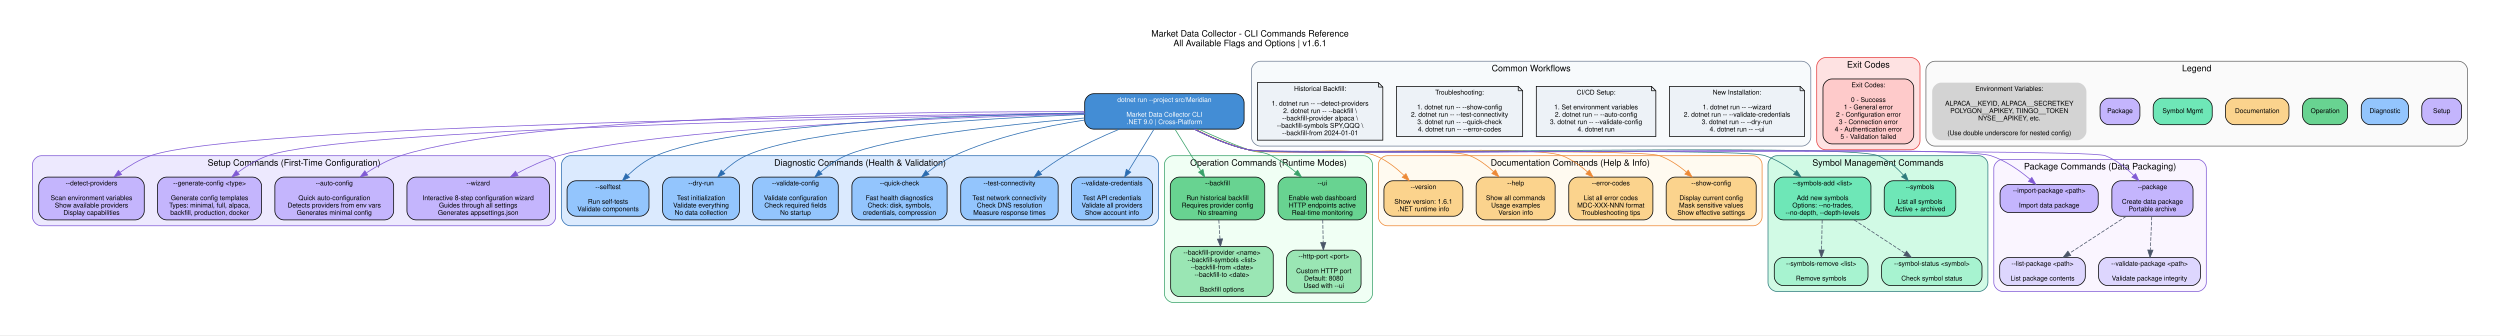
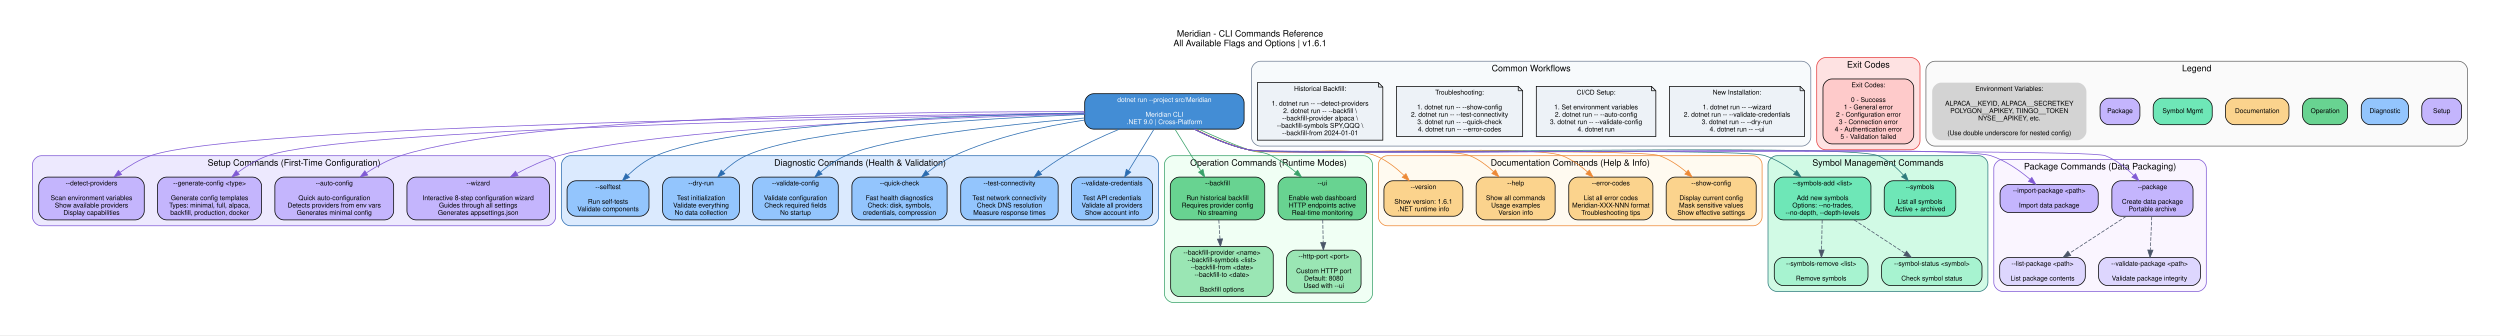
<svg xmlns="http://www.w3.org/2000/svg" width="3388pt" height="454pt" viewBox="0.00 0.00 3388.00 454.00">
  <g id="graph0" class="graph" transform="scale(1 1) rotate(0) translate(36 418)">
    <polygon fill="white" stroke="transparent" points="-36,36 -36,-418 3352,-418 3352,36 -36,36" />
-     <text text-anchor="middle" x="1658" y="-368.4" font-family="Helvetica,sans-Serif" font-size="12.00">Market Data Collector - CLI Commands Reference</text>
+     <text text-anchor="middle" x="1658" y="-368.4" font-family="Helvetica,sans-Serif" font-size="12.00">Meridian - CLI Commands Reference</text>
    <text text-anchor="middle" x="1658" y="-355.4" font-family="Helvetica,sans-Serif" font-size="12.00">All Available Flags and Options | v1.6.1</text>
    <g id="clust1" class="cluster">
      <path fill="#ede9fe" stroke="#805ad5" d="M20,-112C20,-112 705,-112 705,-112 711,-112 717,-118 717,-124 717,-124 717,-195 717,-195 717,-201 711,-207 705,-207 705,-207 20,-207 20,-207 14,-207 8,-201 8,-195 8,-195 8,-124 8,-124 8,-118 14,-112 20,-112" />
      <text text-anchor="middle" x="362.5" y="-193.4" font-family="Helvetica,sans-Serif" font-size="12.00">Setup Commands (First-Time Configuration)</text>
    </g>
    <g id="clust2" class="cluster">
      <path fill="#dbeafe" stroke="#2b6cb0" d="M737,-112C737,-112 1522,-112 1522,-112 1528,-112 1534,-118 1534,-124 1534,-124 1534,-195 1534,-195 1534,-201 1528,-207 1522,-207 1522,-207 737,-207 737,-207 731,-207 725,-201 725,-195 725,-195 725,-124 725,-124 725,-118 731,-112 737,-112" />
      <text text-anchor="middle" x="1129.5" y="-193.4" font-family="Helvetica,sans-Serif" font-size="12.00">Diagnostic Commands (Health &amp; Validation)</text>
    </g>
    <g id="clust3" class="cluster">
      <path fill="#f0fff4" stroke="#38a169" d="M1554,-8C1554,-8 1812,-8 1812,-8 1818,-8 1824,-14 1824,-20 1824,-20 1824,-195 1824,-195 1824,-201 1818,-207 1812,-207 1812,-207 1554,-207 1554,-207 1548,-207 1542,-201 1542,-195 1542,-195 1542,-20 1542,-20 1542,-14 1548,-8 1554,-8" />
      <text text-anchor="middle" x="1683" y="-193.4" font-family="Helvetica,sans-Serif" font-size="12.00">Operation Commands (Runtime Modes)</text>
    </g>
    <g id="clust4" class="cluster">
      <path fill="#fffaf0" stroke="#ed8936" d="M1844,-112C1844,-112 2340,-112 2340,-112 2346,-112 2352,-118 2352,-124 2352,-124 2352,-195 2352,-195 2352,-201 2346,-207 2340,-207 2340,-207 1844,-207 1844,-207 1838,-207 1832,-201 1832,-195 1832,-195 1832,-124 1832,-124 1832,-118 1838,-112 1844,-112" />
      <text text-anchor="middle" x="2092" y="-193.4" font-family="Helvetica,sans-Serif" font-size="12.00">Documentation Commands (Help &amp; Info)</text>
    </g>
    <g id="clust5" class="cluster">
      <path fill="#d1fae5" stroke="#2c7a7b" d="M2372,-23C2372,-23 2646,-23 2646,-23 2652,-23 2658,-29 2658,-35 2658,-35 2658,-195 2658,-195 2658,-201 2652,-207 2646,-207 2646,-207 2372,-207 2372,-207 2366,-207 2360,-201 2360,-195 2360,-195 2360,-35 2360,-35 2360,-29 2366,-23 2372,-23" />
      <text text-anchor="middle" x="2509" y="-193.4" font-family="Helvetica,sans-Serif" font-size="12.00">Symbol Management Commands</text>
    </g>
    <g id="clust6" class="cluster">
      <path fill="#faf5ff" stroke="#805ad5" d="M2678,-23C2678,-23 2942,-23 2942,-23 2948,-23 2954,-29 2954,-35 2954,-35 2954,-190 2954,-190 2954,-196 2948,-202 2942,-202 2942,-202 2678,-202 2678,-202 2672,-202 2666,-196 2666,-190 2666,-190 2666,-35 2666,-35 2666,-29 2672,-23 2678,-23" />
      <text text-anchor="middle" x="2810" y="-188.4" font-family="Helvetica,sans-Serif" font-size="12.00">Package Commands (Data Packaging)</text>
    </g>
    <g id="clust7" class="cluster">
      <path fill="#f7fafc" stroke="#718096" d="M1672,-220C1672,-220 2406,-220 2406,-220 2412,-220 2418,-226 2418,-232 2418,-232 2418,-323 2418,-323 2418,-329 2412,-335 2406,-335 2406,-335 1672,-335 1672,-335 1666,-335 1660,-329 1660,-323 1660,-323 1660,-232 1660,-232 1660,-226 1666,-220 1672,-220" />
      <text text-anchor="middle" x="2039" y="-321.4" font-family="Helvetica,sans-Serif" font-size="12.00">Common Workflows</text>
    </g>
    <g id="clust8" class="cluster">
      <path fill="#fee2e2" stroke="#e53e3e" d="M2438,-215C2438,-215 2554,-215 2554,-215 2560,-215 2566,-221 2566,-227 2566,-227 2566,-328 2566,-328 2566,-334 2560,-340 2554,-340 2554,-340 2438,-340 2438,-340 2432,-340 2426,-334 2426,-328 2426,-328 2426,-227 2426,-227 2426,-221 2432,-215 2438,-215" />
      <text text-anchor="middle" x="2496" y="-326.4" font-family="Helvetica,sans-Serif" font-size="12.00">Exit Codes</text>
    </g>
    <g id="clust9" class="cluster">
      <path fill="#fafafa" stroke="#666666" d="M2586,-220C2586,-220 3296,-220 3296,-220 3302,-220 3308,-226 3308,-232 3308,-232 3308,-323 3308,-323 3308,-329 3302,-335 3296,-335 3296,-335 2586,-335 2586,-335 2580,-335 2574,-329 2574,-323 2574,-323 2574,-232 2574,-232 2574,-226 2580,-220 2586,-220" />
      <text text-anchor="middle" x="2941" y="-321.4" font-family="Helvetica,sans-Serif" font-size="12.00">Legend</text>
    </g>
    <g id="node1" class="node">
      <path fill="#438dd5" stroke="black" d="M1638,-291C1638,-291 1446,-291 1446,-291 1440,-291 1434,-285 1434,-279 1434,-279 1434,-255 1434,-255 1434,-249 1440,-243 1446,-243 1446,-243 1638,-243 1638,-243 1644,-243 1650,-249 1650,-255 1650,-255 1650,-279 1650,-279 1650,-285 1644,-291 1638,-291" />
      <text text-anchor="middle" x="1542" y="-279.8" font-family="Helvetica,sans-Serif" font-size="9.00" fill="white">dotnet run --project src/Meridian</text>
-       <text text-anchor="middle" x="1542" y="-259.8" font-family="Helvetica,sans-Serif" font-size="9.00" fill="white">Market Data Collector CLI</text>
+       <text text-anchor="middle" x="1542" y="-259.8" font-family="Helvetica,sans-Serif" font-size="9.00" fill="white">Meridian CLI</text>
      <text text-anchor="middle" x="1542" y="-249.8" font-family="Helvetica,sans-Serif" font-size="9.00" fill="white">.NET 9.0 | Cross-Platform</text>
    </g>
    <g id="node2" class="node">
      <path fill="#c4b5fd" stroke="black" d="M696.5,-178C696.5,-178 527.5,-178 527.5,-178 521.5,-178 515.5,-172 515.5,-166 515.5,-166 515.5,-132 515.5,-132 515.5,-126 521.5,-120 527.5,-120 527.5,-120 696.5,-120 696.5,-120 702.5,-120 708.5,-126 708.5,-132 708.5,-132 708.5,-166 708.5,-166 708.5,-172 702.5,-178 696.5,-178" />
      <text text-anchor="middle" x="612" y="-166.8" font-family="Helvetica,sans-Serif" font-size="9.00">--wizard</text>
      <text text-anchor="middle" x="612" y="-146.8" font-family="Helvetica,sans-Serif" font-size="9.00">Interactive 8-step configuration wizard</text>
      <text text-anchor="middle" x="612" y="-136.8" font-family="Helvetica,sans-Serif" font-size="9.00">Guides through all settings</text>
      <text text-anchor="middle" x="612" y="-126.8" font-family="Helvetica,sans-Serif" font-size="9.00">Generates appsettings.json</text>
    </g>
    <g id="edge1" class="edge">
      <path fill="none" stroke="#805ad5" d="M1433.98,-263.69C1242.63,-258.7 851.93,-244.2 721,-207 701.67,-201.51 681.82,-192.35 664.45,-182.97" />
      <polygon fill="#805ad5" stroke="#805ad5" points="666.05,-179.85 655.61,-178.06 662.65,-185.97 666.05,-179.85" />
    </g>
    <g id="node3" class="node">
      <path fill="#c4b5fd" stroke="black" d="M485.5,-178C485.5,-178 348.5,-178 348.5,-178 342.5,-178 336.5,-172 336.5,-166 336.5,-166 336.5,-132 336.5,-132 336.5,-126 342.5,-120 348.5,-120 348.5,-120 485.5,-120 485.5,-120 491.5,-120 497.5,-126 497.5,-132 497.5,-132 497.5,-166 497.5,-166 497.5,-172 491.5,-178 485.5,-178" />
      <text text-anchor="middle" x="417" y="-166.8" font-family="Helvetica,sans-Serif" font-size="9.00">--auto-config</text>
      <text text-anchor="middle" x="417" y="-146.8" font-family="Helvetica,sans-Serif" font-size="9.00">Quick auto-configuration</text>
      <text text-anchor="middle" x="417" y="-136.8" font-family="Helvetica,sans-Serif" font-size="9.00">Detects providers from env vars</text>
      <text text-anchor="middle" x="417" y="-126.8" font-family="Helvetica,sans-Serif" font-size="9.00">Generates minimal config</text>
    </g>
    <g id="edge2" class="edge">
      <path fill="none" stroke="#805ad5" d="M1433.68,-266.68C1204.34,-267 676.86,-261.55 507,-207 490.81,-201.8 474.65,-192.99 460.57,-183.82" />
      <polygon fill="#805ad5" stroke="#805ad5" points="462.35,-180.8 452.1,-178.1 458.43,-186.6 462.35,-180.8" />
    </g>
    <g id="node4" class="node">
      <path fill="#c4b5fd" stroke="black" d="M306.5,-178C306.5,-178 189.5,-178 189.5,-178 183.5,-178 177.5,-172 177.5,-166 177.5,-166 177.5,-132 177.5,-132 177.5,-126 183.5,-120 189.5,-120 189.5,-120 306.5,-120 306.5,-120 312.5,-120 318.5,-126 318.5,-132 318.5,-132 318.5,-166 318.5,-166 318.5,-172 312.5,-178 306.5,-178" />
      <text text-anchor="middle" x="248" y="-166.8" font-family="Helvetica,sans-Serif" font-size="9.00">--generate-config &lt;type&gt;</text>
      <text text-anchor="middle" x="248" y="-146.8" font-family="Helvetica,sans-Serif" font-size="9.00">Generate config templates</text>
      <text text-anchor="middle" x="248" y="-136.8" font-family="Helvetica,sans-Serif" font-size="9.00">Types: minimal, full, alpaca,</text>
      <text text-anchor="middle" x="248" y="-126.8" font-family="Helvetica,sans-Serif" font-size="9.00">backfill, production, docker</text>
    </g>
    <g id="edge3" class="edge">
      <path fill="none" stroke="#805ad5" d="M1433.82,-264.26C1155.6,-259.28 429.78,-242.98 327,-207 312.6,-201.96 298.55,-193.4 286.38,-184.42" />
      <polygon fill="#805ad5" stroke="#805ad5" points="288.33,-181.5 278.27,-178.17 284.06,-187.05 288.33,-181.5" />
    </g>
    <g id="node5" class="node">
      <path fill="#c4b5fd" stroke="black" d="M147.5,-178C147.5,-178 28.5,-178 28.5,-178 22.5,-178 16.5,-172 16.5,-166 16.5,-166 16.5,-132 16.5,-132 16.5,-126 22.5,-120 28.5,-120 28.5,-120 147.5,-120 147.5,-120 153.5,-120 159.5,-126 159.5,-132 159.5,-132 159.5,-166 159.5,-166 159.5,-172 153.5,-178 147.5,-178" />
      <text text-anchor="middle" x="88" y="-166.8" font-family="Helvetica,sans-Serif" font-size="9.00">--detect-providers</text>
      <text text-anchor="middle" x="88" y="-146.8" font-family="Helvetica,sans-Serif" font-size="9.00">Scan environment variables</text>
      <text text-anchor="middle" x="88" y="-136.8" font-family="Helvetica,sans-Serif" font-size="9.00">Show available providers</text>
      <text text-anchor="middle" x="88" y="-126.8" font-family="Helvetica,sans-Serif" font-size="9.00">Display capabilities</text>
    </g>
    <g id="edge4" class="edge">
      <path fill="none" stroke="#805ad5" d="M1433.9,-264.89C1130.64,-261.27 286.23,-247.63 168,-207 153.45,-202 139.23,-193.45 126.9,-184.47" />
      <polygon fill="#805ad5" stroke="#805ad5" points="128.77,-181.49 118.69,-178.22 124.53,-187.06 128.77,-181.49" />
    </g>
    <g id="node6" class="node">
      <path fill="#93c5fd" stroke="black" d="M1514,-178C1514,-178 1428,-178 1428,-178 1422,-178 1416,-172 1416,-166 1416,-166 1416,-132 1416,-132 1416,-126 1422,-120 1428,-120 1428,-120 1514,-120 1514,-120 1520,-120 1526,-126 1526,-132 1526,-132 1526,-166 1526,-166 1526,-172 1520,-178 1514,-178" />
      <text text-anchor="middle" x="1471" y="-166.8" font-family="Helvetica,sans-Serif" font-size="9.00">--validate-credentials</text>
      <text text-anchor="middle" x="1471" y="-146.8" font-family="Helvetica,sans-Serif" font-size="9.00">Test API credentials</text>
      <text text-anchor="middle" x="1471" y="-136.8" font-family="Helvetica,sans-Serif" font-size="9.00">Validate all providers</text>
      <text text-anchor="middle" x="1471" y="-126.8" font-family="Helvetica,sans-Serif" font-size="9.00">Show account info</text>
    </g>
    <g id="edge5" class="edge">
      <path fill="none" stroke="#2b6cb0" d="M1527.8,-242.8C1518,-226.78 1504.75,-205.13 1493.51,-186.78" />
      <polygon fill="#2b6cb0" stroke="#2b6cb0" points="1496.39,-184.77 1488.18,-178.07 1490.42,-188.43 1496.39,-184.77" />
    </g>
    <g id="node7" class="node">
      <path fill="#93c5fd" stroke="black" d="M1386,-178C1386,-178 1278,-178 1278,-178 1272,-178 1266,-172 1266,-166 1266,-166 1266,-132 1266,-132 1266,-126 1272,-120 1278,-120 1278,-120 1386,-120 1386,-120 1392,-120 1398,-126 1398,-132 1398,-132 1398,-166 1398,-166 1398,-172 1392,-178 1386,-178" />
      <text text-anchor="middle" x="1332" y="-166.8" font-family="Helvetica,sans-Serif" font-size="9.00">--test-connectivity</text>
      <text text-anchor="middle" x="1332" y="-146.8" font-family="Helvetica,sans-Serif" font-size="9.00">Test network connectivity</text>
      <text text-anchor="middle" x="1332" y="-136.8" font-family="Helvetica,sans-Serif" font-size="9.00">Check DNS resolution</text>
      <text text-anchor="middle" x="1332" y="-126.8" font-family="Helvetica,sans-Serif" font-size="9.00">Measure response times</text>
    </g>
    <g id="edge6" class="edge">
      <path fill="none" stroke="#2b6cb0" d="M1481.01,-242.97C1457.29,-233.09 1430.27,-220.66 1407,-207 1395.76,-200.4 1384.25,-192.39 1373.73,-184.48" />
      <polygon fill="#2b6cb0" stroke="#2b6cb0" points="1375.59,-181.49 1365.52,-178.19 1371.33,-187.05 1375.59,-181.49" />
    </g>
    <g id="node8" class="node">
      <path fill="#93c5fd" stroke="black" d="M1235.5,-178C1235.5,-178 1130.5,-178 1130.5,-178 1124.5,-178 1118.5,-172 1118.5,-166 1118.5,-166 1118.5,-132 1118.5,-132 1118.5,-126 1124.5,-120 1130.5,-120 1130.5,-120 1235.5,-120 1235.5,-120 1241.5,-120 1247.5,-126 1247.5,-132 1247.5,-132 1247.5,-166 1247.5,-166 1247.5,-172 1241.5,-178 1235.5,-178" />
      <text text-anchor="middle" x="1183" y="-166.8" font-family="Helvetica,sans-Serif" font-size="9.00">--quick-check</text>
      <text text-anchor="middle" x="1183" y="-146.8" font-family="Helvetica,sans-Serif" font-size="9.00">Fast health diagnostics</text>
      <text text-anchor="middle" x="1183" y="-136.8" font-family="Helvetica,sans-Serif" font-size="9.00">Check: disk, symbols,</text>
      <text text-anchor="middle" x="1183" y="-126.8" font-family="Helvetica,sans-Serif" font-size="9.00">credentials, compression</text>
    </g>
    <g id="edge7" class="edge">
      <path fill="none" stroke="#2b6cb0" d="M1433.84,-255.31C1379,-247.02 1312.45,-232.45 1257,-207 1244.43,-201.23 1232.03,-192.98 1221.07,-184.55" />
      <polygon fill="#2b6cb0" stroke="#2b6cb0" points="1222.99,-181.6 1213,-178.1 1218.62,-187.07 1222.99,-181.6" />
    </g>
    <g id="node9" class="node">
      <path fill="#93c5fd" stroke="black" d="M1088,-178C1088,-178 996,-178 996,-178 990,-178 984,-172 984,-166 984,-166 984,-132 984,-132 984,-126 990,-120 996,-120 996,-120 1088,-120 1088,-120 1094,-120 1100,-126 1100,-132 1100,-132 1100,-166 1100,-166 1100,-172 1094,-178 1088,-178" />
      <text text-anchor="middle" x="1042" y="-166.8" font-family="Helvetica,sans-Serif" font-size="9.00">--validate-config</text>
      <text text-anchor="middle" x="1042" y="-146.8" font-family="Helvetica,sans-Serif" font-size="9.00">Validate configuration</text>
      <text text-anchor="middle" x="1042" y="-136.8" font-family="Helvetica,sans-Serif" font-size="9.00">Check required fields</text>
      <text text-anchor="middle" x="1042" y="-126.8" font-family="Helvetica,sans-Serif" font-size="9.00">No startup</text>
    </g>
    <g id="edge8" class="edge">
      <path fill="none" stroke="#2b6cb0" d="M1433.97,-258.12C1325.39,-248.98 1166.28,-231.91 1110,-207 1097.88,-201.64 1086.23,-193.44 1076.1,-184.93" />
      <polygon fill="#2b6cb0" stroke="#2b6cb0" points="1078.14,-182.06 1068.33,-178.08 1073.52,-187.31 1078.14,-182.06" />
    </g>
    <g id="node10" class="node">
      <path fill="#93c5fd" stroke="black" d="M954,-178C954,-178 874,-178 874,-178 868,-178 862,-172 862,-166 862,-166 862,-132 862,-132 862,-126 868,-120 874,-120 874,-120 954,-120 954,-120 960,-120 966,-126 966,-132 966,-132 966,-166 966,-166 966,-172 960,-178 954,-178" />
      <text text-anchor="middle" x="914" y="-166.8" font-family="Helvetica,sans-Serif" font-size="9.00">--dry-run</text>
      <text text-anchor="middle" x="914" y="-146.8" font-family="Helvetica,sans-Serif" font-size="9.00">Test initialization</text>
      <text text-anchor="middle" x="914" y="-136.8" font-family="Helvetica,sans-Serif" font-size="9.00">Validate everything</text>
      <text text-anchor="middle" x="914" y="-126.8" font-family="Helvetica,sans-Serif" font-size="9.00">No data collection</text>
    </g>
    <g id="edge9" class="edge">
      <path fill="none" stroke="#2b6cb0" d="M1433.71,-262.9C1292.53,-257.46 1054.25,-243.12 975,-207 963.67,-201.83 953.07,-193.71 943.99,-185.2" />
      <polygon fill="#2b6cb0" stroke="#2b6cb0" points="946.3,-182.57 936.73,-178.02 941.38,-187.54 946.3,-182.57" />
    </g>
    <g id="node11" class="node">
      <path fill="#93c5fd" stroke="black" d="M831.5,-173C831.5,-173 744.5,-173 744.5,-173 738.5,-173 732.5,-167 732.5,-161 732.5,-161 732.5,-137 732.5,-137 732.5,-131 738.5,-125 744.5,-125 744.5,-125 831.5,-125 831.5,-125 837.5,-125 843.5,-131 843.5,-137 843.5,-137 843.5,-161 843.5,-161 843.5,-167 837.5,-173 831.5,-173" />
      <text text-anchor="middle" x="788" y="-161.8" font-family="Helvetica,sans-Serif" font-size="9.00">--selftest</text>
      <text text-anchor="middle" x="788" y="-141.8" font-family="Helvetica,sans-Serif" font-size="9.00">Run self-tests</text>
      <text text-anchor="middle" x="788" y="-131.8" font-family="Helvetica,sans-Serif" font-size="9.00">Validate components</text>
    </g>
    <g id="edge10" class="edge">
      <path fill="none" stroke="#2b6cb0" d="M1433.95,-264.91C1266.94,-261.86 954.76,-250.34 853,-207 838.89,-200.99 825.68,-190.69 814.91,-180.49" />
      <polygon fill="#2b6cb0" stroke="#2b6cb0" points="817.08,-177.71 807.52,-173.14 812.15,-182.68 817.08,-177.71" />
    </g>
    <g id="node12" class="node">
      <path fill="#68d391" stroke="black" d="M1804,-178C1804,-178 1708,-178 1708,-178 1702,-178 1696,-172 1696,-166 1696,-166 1696,-132 1696,-132 1696,-126 1702,-120 1708,-120 1708,-120 1804,-120 1804,-120 1810,-120 1816,-126 1816,-132 1816,-132 1816,-166 1816,-166 1816,-172 1810,-178 1804,-178" />
      <text text-anchor="middle" x="1756" y="-166.8" font-family="Helvetica,sans-Serif" font-size="9.00">--ui</text>
      <text text-anchor="middle" x="1756" y="-146.8" font-family="Helvetica,sans-Serif" font-size="9.00">Enable web dashboard</text>
      <text text-anchor="middle" x="1756" y="-136.8" font-family="Helvetica,sans-Serif" font-size="9.00">HTTP endpoints active</text>
      <text text-anchor="middle" x="1756" y="-126.8" font-family="Helvetica,sans-Serif" font-size="9.00">Real-time monitoring</text>
    </g>
    <g id="edge11" class="edge">
      <path fill="none" stroke="#38a169" d="M1588.7,-242.97C1609.05,-233.5 1633.39,-222.91 1656,-215 1669.43,-210.3 1674.32,-213.46 1687,-207 1698.58,-201.1 1709.96,-192.97 1720.03,-184.69" />
      <polygon fill="#38a169" stroke="#38a169" points="1722.46,-187.22 1727.81,-178.07 1717.92,-181.89 1722.46,-187.22" />
    </g>
    <g id="node14" class="node">
      <path fill="#68d391" stroke="black" d="M1666,-178C1666,-178 1562,-178 1562,-178 1556,-178 1550,-172 1550,-166 1550,-166 1550,-132 1550,-132 1550,-126 1556,-120 1562,-120 1562,-120 1666,-120 1666,-120 1672,-120 1678,-126 1678,-132 1678,-132 1678,-166 1678,-166 1678,-172 1672,-178 1666,-178" />
      <text text-anchor="middle" x="1614" y="-166.8" font-family="Helvetica,sans-Serif" font-size="9.00">--backfill</text>
      <text text-anchor="middle" x="1614" y="-146.8" font-family="Helvetica,sans-Serif" font-size="9.00">Run historical backfill</text>
      <text text-anchor="middle" x="1614" y="-136.8" font-family="Helvetica,sans-Serif" font-size="9.00">Requires provider config</text>
      <text text-anchor="middle" x="1614" y="-126.8" font-family="Helvetica,sans-Serif" font-size="9.00">No streaming</text>
    </g>
    <g id="edge12" class="edge">
      <path fill="none" stroke="#38a169" d="M1556.4,-242.8C1566.34,-226.78 1579.78,-205.13 1591.17,-186.78" />
      <polygon fill="#38a169" stroke="#38a169" points="1594.28,-188.41 1596.58,-178.07 1588.33,-184.72 1594.28,-188.41" />
    </g>
    <g id="node16" class="node">
      <path fill="#fbd38d" stroke="black" d="M2332,-178C2332,-178 2234,-178 2234,-178 2228,-178 2222,-172 2222,-166 2222,-166 2222,-132 2222,-132 2222,-126 2228,-120 2234,-120 2234,-120 2332,-120 2332,-120 2338,-120 2344,-126 2344,-132 2344,-132 2344,-166 2344,-166 2344,-172 2338,-178 2332,-178" />
      <text text-anchor="middle" x="2283" y="-166.8" font-family="Helvetica,sans-Serif" font-size="9.00">--show-config</text>
      <text text-anchor="middle" x="2283" y="-146.8" font-family="Helvetica,sans-Serif" font-size="9.00">Display current config</text>
      <text text-anchor="middle" x="2283" y="-136.8" font-family="Helvetica,sans-Serif" font-size="9.00">Mask sensitive values</text>
      <text text-anchor="middle" x="2283" y="-126.8" font-family="Helvetica,sans-Serif" font-size="9.00">Show effective settings</text>
    </g>
    <g id="edge15" class="edge">
      <path fill="none" stroke="#ed8936" d="M1582.83,-242.87C1603.96,-232.17 1630.59,-220.61 1656,-215 1686.22,-208.32 2183.92,-217.58 2213,-207 2226.14,-202.22 2238.63,-193.84 2249.32,-184.96" />
      <polygon fill="#ed8936" stroke="#ed8936" points="2251.91,-187.34 2257.13,-178.12 2247.3,-182.08 2251.91,-187.34" />
    </g>
    <g id="node17" class="node">
      <path fill="#fbd38d" stroke="black" d="M2192,-178C2192,-178 2102,-178 2102,-178 2096,-178 2090,-172 2090,-166 2090,-166 2090,-132 2090,-132 2090,-126 2096,-120 2102,-120 2102,-120 2192,-120 2192,-120 2198,-120 2204,-126 2204,-132 2204,-132 2204,-166 2204,-166 2204,-172 2198,-178 2192,-178" />
      <text text-anchor="middle" x="2147" y="-166.8" font-family="Helvetica,sans-Serif" font-size="9.00">--error-codes</text>
      <text text-anchor="middle" x="2147" y="-146.8" font-family="Helvetica,sans-Serif" font-size="9.00">List all error codes</text>
-       <text text-anchor="middle" x="2147" y="-136.8" font-family="Helvetica,sans-Serif" font-size="9.00">MDC-XXX-NNN format</text>
+       <text text-anchor="middle" x="2147" y="-136.8" font-family="Helvetica,sans-Serif" font-size="9.00">Meridian-XXX-NNN format</text>
      <text text-anchor="middle" x="2147" y="-126.8" font-family="Helvetica,sans-Serif" font-size="9.00">Troubleshooting tips</text>
    </g>
    <g id="edge16" class="edge">
      <path fill="none" stroke="#ed8936" d="M1582.84,-242.91C1603.97,-232.23 1630.61,-220.67 1656,-215 1702.09,-204.7 2036.89,-223.88 2081,-207 2093.62,-202.17 2105.46,-193.78 2115.54,-184.9" />
      <polygon fill="#ed8936" stroke="#ed8936" points="2117.94,-187.44 2122.88,-178.06 2113.17,-182.31 2117.94,-187.44" />
    </g>
    <g id="node18" class="node">
      <path fill="#fbd38d" stroke="black" d="M2059.5,-178C2059.5,-178 1976.5,-178 1976.5,-178 1970.5,-178 1964.5,-172 1964.5,-166 1964.5,-166 1964.5,-132 1964.5,-132 1964.5,-126 1970.5,-120 1976.5,-120 1976.5,-120 2059.5,-120 2059.5,-120 2065.5,-120 2071.5,-126 2071.5,-132 2071.5,-132 2071.5,-166 2071.5,-166 2071.5,-172 2065.5,-178 2059.5,-178" />
      <text text-anchor="middle" x="2018" y="-166.8" font-family="Helvetica,sans-Serif" font-size="9.00">--help</text>
      <text text-anchor="middle" x="2018" y="-146.8" font-family="Helvetica,sans-Serif" font-size="9.00">Show all commands</text>
      <text text-anchor="middle" x="2018" y="-136.8" font-family="Helvetica,sans-Serif" font-size="9.00">Usage examples</text>
      <text text-anchor="middle" x="2018" y="-126.8" font-family="Helvetica,sans-Serif" font-size="9.00">Version info</text>
    </g>
    <g id="edge17" class="edge">
      <path fill="none" stroke="#ed8936" d="M1582.86,-243C1604,-232.34 1630.63,-220.77 1656,-215 1688.51,-207.6 1925.1,-219.52 1956,-207 1967.87,-202.19 1978.87,-194 1988.22,-185.3" />
      <polygon fill="#ed8936" stroke="#ed8936" points="1990.68,-187.79 1995.34,-178.28 1985.76,-182.81 1990.68,-187.79" />
    </g>
    <g id="node19" class="node">
      <path fill="#fbd38d" stroke="black" d="M1934.5,-173C1934.5,-173 1851.5,-173 1851.5,-173 1845.5,-173 1839.5,-167 1839.5,-161 1839.5,-161 1839.5,-137 1839.5,-137 1839.5,-131 1845.5,-125 1851.5,-125 1851.5,-125 1934.5,-125 1934.5,-125 1940.5,-125 1946.5,-131 1946.5,-137 1946.5,-137 1946.5,-161 1946.5,-161 1946.5,-167 1940.5,-173 1934.5,-173" />
      <text text-anchor="middle" x="1893" y="-161.8" font-family="Helvetica,sans-Serif" font-size="9.00">--version</text>
      <text text-anchor="middle" x="1893" y="-141.8" font-family="Helvetica,sans-Serif" font-size="9.00">Show version: 1.6.1</text>
      <text text-anchor="middle" x="1893" y="-131.8" font-family="Helvetica,sans-Serif" font-size="9.00">.NET runtime info</text>
    </g>
    <g id="edge18" class="edge">
      <path fill="none" stroke="#ed8936" d="M1583.44,-242.95C1604.5,-232.41 1630.9,-220.97 1656,-215 1693.22,-206.14 1792.51,-221.31 1828,-207 1842.48,-201.16 1855.92,-190.66 1866.78,-180.25" />
      <polygon fill="#ed8936" stroke="#ed8936" points="1869.3,-182.68 1873.86,-173.11 1864.33,-177.74 1869.3,-182.68" />
    </g>
    <g id="node20" class="node">
      <path fill="#6ee7b7" stroke="black" d="M2602.5,-173C2602.5,-173 2529.5,-173 2529.5,-173 2523.5,-173 2517.5,-167 2517.5,-161 2517.5,-161 2517.5,-137 2517.5,-137 2517.5,-131 2523.5,-125 2529.5,-125 2529.5,-125 2602.5,-125 2602.5,-125 2608.5,-125 2614.5,-131 2614.5,-137 2614.5,-137 2614.5,-161 2614.5,-161 2614.5,-167 2608.5,-173 2602.5,-173" />
      <text text-anchor="middle" x="2566" y="-161.8" font-family="Helvetica,sans-Serif" font-size="9.00">--symbols</text>
      <text text-anchor="middle" x="2566" y="-141.8" font-family="Helvetica,sans-Serif" font-size="9.00">List all symbols</text>
      <text text-anchor="middle" x="2566" y="-131.8" font-family="Helvetica,sans-Serif" font-size="9.00">Active + archived</text>
    </g>
    <g id="edge19" class="edge">
      <path fill="none" stroke="#2c7a7b" d="M1582.55,-242.95C1603.72,-232.2 1630.47,-220.57 1656,-215 1702.3,-204.89 2465.3,-225.34 2509,-207 2522.27,-201.43 2534.07,-191.15 2543.44,-180.83" />
      <polygon fill="#2c7a7b" stroke="#2c7a7b" points="2546.29,-182.88 2550.12,-173.01 2540.97,-178.34 2546.29,-182.88" />
    </g>
    <g id="node21" class="node">
      <path fill="#6ee7b7" stroke="black" d="M2487.5,-178C2487.5,-178 2380.5,-178 2380.5,-178 2374.5,-178 2368.5,-172 2368.5,-166 2368.5,-166 2368.5,-132 2368.5,-132 2368.5,-126 2374.5,-120 2380.5,-120 2380.5,-120 2487.5,-120 2487.5,-120 2493.5,-120 2499.5,-126 2499.5,-132 2499.5,-132 2499.5,-166 2499.5,-166 2499.5,-172 2493.5,-178 2487.5,-178" />
      <text text-anchor="middle" x="2434" y="-166.8" font-family="Helvetica,sans-Serif" font-size="9.00">--symbols-add &lt;list&gt;</text>
      <text text-anchor="middle" x="2434" y="-146.8" font-family="Helvetica,sans-Serif" font-size="9.00">Add new symbols</text>
      <text text-anchor="middle" x="2434" y="-136.8" font-family="Helvetica,sans-Serif" font-size="9.00">Options: --no-trades,</text>
      <text text-anchor="middle" x="2434" y="-126.8" font-family="Helvetica,sans-Serif" font-size="9.00">--no-depth, --depth-levels</text>
    </g>
    <g id="edge20" class="edge">
      <path fill="none" stroke="#2c7a7b" d="M1582.56,-242.97C1603.73,-232.23 1630.48,-220.6 1656,-215 1693.99,-206.66 2319.1,-219.28 2356,-207 2370.48,-202.18 2384.52,-193.59 2396.61,-184.51" />
      <polygon fill="#2c7a7b" stroke="#2c7a7b" points="2398.95,-187.12 2404.64,-178.19 2394.62,-181.62 2398.95,-187.12" />
    </g>
    <g id="node24" class="node">
      <path fill="#c4b5fd" stroke="black" d="M2924,-173C2924,-173 2838,-173 2838,-173 2832,-173 2826,-167 2826,-161 2826,-161 2826,-137 2826,-137 2826,-131 2832,-125 2838,-125 2838,-125 2924,-125 2924,-125 2930,-125 2936,-131 2936,-137 2936,-137 2936,-161 2936,-161 2936,-167 2930,-173 2924,-173" />
      <text text-anchor="middle" x="2881" y="-161.8" font-family="Helvetica,sans-Serif" font-size="9.00">--package</text>
      <text text-anchor="middle" x="2881" y="-141.8" font-family="Helvetica,sans-Serif" font-size="9.00">Create data package</text>
      <text text-anchor="middle" x="2881" y="-131.8" font-family="Helvetica,sans-Serif" font-size="9.00">Portable archive</text>
    </g>
    <g id="edge23" class="edge">
      <path fill="none" stroke="#805ad5" d="M1582.55,-242.92C1603.71,-232.17 1630.47,-220.54 1656,-215 1687.52,-208.16 2786.9,-218.58 2817,-207 2831.56,-201.4 2844.92,-190.83 2855.63,-180.3" />
      <polygon fill="#805ad5" stroke="#805ad5" points="2858.17,-182.7 2862.6,-173.08 2853.14,-177.84 2858.17,-182.7" />
    </g>
    <g id="node25" class="node">
      <path fill="#c4b5fd" stroke="black" d="M2795.5,-168C2795.5,-168 2686.5,-168 2686.5,-168 2680.5,-168 2674.5,-162 2674.5,-156 2674.5,-156 2674.5,-142 2674.5,-142 2674.5,-136 2680.5,-130 2686.5,-130 2686.5,-130 2795.5,-130 2795.5,-130 2801.5,-130 2807.5,-136 2807.5,-142 2807.5,-142 2807.5,-156 2807.5,-156 2807.5,-162 2801.5,-168 2795.5,-168" />
      <text text-anchor="middle" x="2741" y="-156.8" font-family="Helvetica,sans-Serif" font-size="9.00">--import-package &lt;path&gt;</text>
      <text text-anchor="middle" x="2741" y="-136.8" font-family="Helvetica,sans-Serif" font-size="9.00">Import data package</text>
    </g>
    <g id="edge24" class="edge">
      <path fill="none" stroke="#805ad5" d="M1582.55,-242.93C1603.72,-232.18 1630.47,-220.56 1656,-215 1710.61,-203.11 2608.89,-224.39 2662,-207 2681.8,-200.52 2700.84,-187.07 2715.26,-174.87" />
      <polygon fill="#805ad5" stroke="#805ad5" points="2717.57,-177.5 2722.77,-168.27 2712.95,-172.24 2717.57,-177.5" />
    </g>
    <g id="node13" class="node">
      <path fill="#9ae6b4" stroke="black" d="M1796.5,-79C1796.5,-79 1719.5,-79 1719.5,-79 1713.5,-79 1707.5,-73 1707.5,-67 1707.5,-67 1707.5,-33 1707.5,-33 1707.5,-27 1713.5,-21 1719.5,-21 1719.5,-21 1796.5,-21 1796.5,-21 1802.5,-21 1808.5,-27 1808.5,-33 1808.5,-33 1808.5,-67 1808.5,-67 1808.5,-73 1802.5,-79 1796.5,-79" />
      <text text-anchor="middle" x="1758" y="-67.8" font-family="Helvetica,sans-Serif" font-size="9.00">--http-port &lt;port&gt;</text>
      <text text-anchor="middle" x="1758" y="-47.8" font-family="Helvetica,sans-Serif" font-size="9.00">Custom HTTP port</text>
      <text text-anchor="middle" x="1758" y="-37.8" font-family="Helvetica,sans-Serif" font-size="9.00">Default: 8080</text>
      <text text-anchor="middle" x="1758" y="-27.8" font-family="Helvetica,sans-Serif" font-size="9.00">Used with --ui</text>
    </g>
    <g id="edge13" class="edge">
      <path fill="none" stroke="#4a5568" stroke-dasharray="5,2" d="M1756.58,-119.94C1756.77,-110.48 1757,-99.73 1757.2,-89.6" />
      <polygon fill="#4a5568" stroke="#4a5568" points="1760.71,-89.4 1757.42,-79.33 1753.71,-89.26 1760.71,-89.4" />
    </g>
    <g id="node15" class="node">
      <path fill="#9ae6b4" stroke="black" d="M1677.5,-84C1677.5,-84 1562.5,-84 1562.5,-84 1556.5,-84 1550.5,-78 1550.5,-72 1550.5,-72 1550.5,-28 1550.5,-28 1550.5,-22 1556.5,-16 1562.5,-16 1562.5,-16 1677.5,-16 1677.5,-16 1683.5,-16 1689.5,-22 1689.5,-28 1689.5,-28 1689.5,-72 1689.5,-72 1689.5,-78 1683.5,-84 1677.5,-84" />
      <text text-anchor="middle" x="1620" y="-72.8" font-family="Helvetica,sans-Serif" font-size="9.00">--backfill-provider &lt;name&gt;</text>
      <text text-anchor="middle" x="1620" y="-62.8" font-family="Helvetica,sans-Serif" font-size="9.00">--backfill-symbols &lt;list&gt;</text>
      <text text-anchor="middle" x="1620" y="-52.8" font-family="Helvetica,sans-Serif" font-size="9.00">--backfill-from &lt;date&gt;</text>
      <text text-anchor="middle" x="1620" y="-42.8" font-family="Helvetica,sans-Serif" font-size="9.00">--backfill-to &lt;date&gt;</text>
      <text text-anchor="middle" x="1620" y="-22.8" font-family="Helvetica,sans-Serif" font-size="9.00">Backfill options</text>
    </g>
    <g id="edge14" class="edge">
      <path fill="none" stroke="#4a5568" stroke-dasharray="5,2" d="M1615.74,-119.94C1616.23,-111.9 1616.79,-102.94 1617.33,-94.21" />
      <polygon fill="#4a5568" stroke="#4a5568" points="1620.83,-94.33 1617.95,-84.14 1613.84,-93.9 1620.83,-94.33" />
    </g>
    <g id="node22" class="node">
      <path fill="#a7f3d0" stroke="black" d="M2483.5,-69C2483.5,-69 2380.5,-69 2380.5,-69 2374.5,-69 2368.5,-63 2368.5,-57 2368.5,-57 2368.5,-43 2368.5,-43 2368.5,-37 2374.5,-31 2380.5,-31 2380.5,-31 2483.5,-31 2483.5,-31 2489.5,-31 2495.5,-37 2495.5,-43 2495.5,-43 2495.5,-57 2495.5,-57 2495.5,-63 2489.5,-69 2483.5,-69" />
      <text text-anchor="middle" x="2432" y="-57.8" font-family="Helvetica,sans-Serif" font-size="9.00">--symbols-remove &lt;list&gt;</text>
      <text text-anchor="middle" x="2432" y="-37.8" font-family="Helvetica,sans-Serif" font-size="9.00">Remove symbols</text>
    </g>
    <g id="edge21" class="edge">
      <path fill="none" stroke="#4a5568" stroke-dasharray="5,2" d="M2433.42,-119.94C2433.16,-107.18 2432.85,-92.1 2432.58,-79.31" />
      <polygon fill="#4a5568" stroke="#4a5568" points="2436.08,-79.12 2432.38,-69.2 2429.08,-79.27 2436.08,-79.12" />
    </g>
    <g id="node23" class="node">
      <path fill="#a7f3d0" stroke="black" d="M2638,-69C2638,-69 2526,-69 2526,-69 2520,-69 2514,-63 2514,-57 2514,-57 2514,-43 2514,-43 2514,-37 2520,-31 2526,-31 2526,-31 2638,-31 2638,-31 2644,-31 2650,-37 2650,-43 2650,-43 2650,-57 2650,-57 2650,-63 2644,-69 2638,-69" />
      <text text-anchor="middle" x="2582" y="-57.8" font-family="Helvetica,sans-Serif" font-size="9.00">--symbol-status &lt;symbol&gt;</text>
      <text text-anchor="middle" x="2582" y="-37.8" font-family="Helvetica,sans-Serif" font-size="9.00">Check symbol status</text>
    </g>
    <g id="edge22" class="edge">
      <path fill="none" stroke="#4a5568" stroke-dasharray="5,2" d="M2476.81,-119.94C2498.62,-105.65 2524.86,-88.45 2545.67,-74.81" />
      <polygon fill="#4a5568" stroke="#4a5568" points="2547.79,-77.61 2554.23,-69.2 2543.95,-71.75 2547.79,-77.61" />
    </g>
    <g id="node26" class="node">
      <path fill="#ddd6fe" stroke="black" d="M2778,-69C2778,-69 2686,-69 2686,-69 2680,-69 2674,-63 2674,-57 2674,-57 2674,-43 2674,-43 2674,-37 2680,-31 2686,-31 2686,-31 2778,-31 2778,-31 2784,-31 2790,-37 2790,-43 2790,-43 2790,-57 2790,-57 2790,-63 2784,-69 2778,-69" />
      <text text-anchor="middle" x="2732" y="-57.8" font-family="Helvetica,sans-Serif" font-size="9.00">--list-package &lt;path&gt;</text>
      <text text-anchor="middle" x="2732" y="-37.8" font-family="Helvetica,sans-Serif" font-size="9.00">List package contents</text>
    </g>
    <g id="edge25" class="edge">
      <path fill="none" stroke="#4a5568" stroke-dasharray="5,2" d="M2845.31,-124.77C2822.1,-109.66 2791.92,-90.01 2768.55,-74.79" />
      <polygon fill="#4a5568" stroke="#4a5568" points="2770.24,-71.72 2759.95,-69.2 2766.42,-77.58 2770.24,-71.72" />
    </g>
    <g id="node27" class="node">
      <path fill="#ddd6fe" stroke="black" d="M2934,-69C2934,-69 2820,-69 2820,-69 2814,-69 2808,-63 2808,-57 2808,-57 2808,-43 2808,-43 2808,-37 2814,-31 2820,-31 2820,-31 2934,-31 2934,-31 2940,-31 2946,-37 2946,-43 2946,-43 2946,-57 2946,-57 2946,-63 2940,-69 2934,-69" />
      <text text-anchor="middle" x="2877" y="-57.8" font-family="Helvetica,sans-Serif" font-size="9.00">--validate-package &lt;path&gt;</text>
      <text text-anchor="middle" x="2877" y="-37.8" font-family="Helvetica,sans-Serif" font-size="9.00">Validate package integrity</text>
    </g>
    <g id="edge26" class="edge">
      <path fill="none" stroke="#4a5568" stroke-dasharray="5,2" d="M2880.03,-124.52C2879.47,-110.94 2878.76,-93.75 2878.17,-79.41" />
      <polygon fill="#4a5568" stroke="#4a5568" points="2881.66,-78.95 2877.75,-69.1 2874.66,-79.24 2881.66,-78.95" />
    </g>
    <g id="node28" class="node">
      <polygon fill="#edf2f7" stroke="black" points="2403.5,-301 2226.5,-301 2226.5,-233 2409.5,-233 2409.5,-295 2403.5,-301" />
      <polyline fill="none" stroke="black" points="2403.5,-301 2403.5,-295 " />
      <polyline fill="none" stroke="black" points="2409.5,-295 2403.5,-295 " />
      <text text-anchor="middle" x="2318" y="-289.8" font-family="Helvetica,sans-Serif" font-size="9.00">New Installation:</text>
      <text text-anchor="middle" x="2318" y="-269.8" font-family="Helvetica,sans-Serif" font-size="9.00">1. dotnet run -- --wizard</text>
      <text text-anchor="middle" x="2318" y="-259.8" font-family="Helvetica,sans-Serif" font-size="9.00">2. dotnet run -- --validate-credentials</text>
      <text text-anchor="middle" x="2318" y="-249.8" font-family="Helvetica,sans-Serif" font-size="9.00">3. dotnet run -- --dry-run</text>
      <text text-anchor="middle" x="2318" y="-239.8" font-family="Helvetica,sans-Serif" font-size="9.00">4. dotnet run -- --ui</text>
    </g>
    <g id="node29" class="node">
      <polygon fill="#edf2f7" stroke="black" points="2202,-301 2046,-301 2046,-233 2208,-233 2208,-295 2202,-301" />
      <polyline fill="none" stroke="black" points="2202,-301 2202,-295 " />
      <polyline fill="none" stroke="black" points="2208,-295 2202,-295 " />
      <text text-anchor="middle" x="2127" y="-289.8" font-family="Helvetica,sans-Serif" font-size="9.00">CI/CD Setup:</text>
      <text text-anchor="middle" x="2127" y="-269.8" font-family="Helvetica,sans-Serif" font-size="9.00">1. Set environment variables</text>
      <text text-anchor="middle" x="2127" y="-259.8" font-family="Helvetica,sans-Serif" font-size="9.00">2. dotnet run -- --auto-config</text>
      <text text-anchor="middle" x="2127" y="-249.8" font-family="Helvetica,sans-Serif" font-size="9.00">3. dotnet run -- --validate-config</text>
      <text text-anchor="middle" x="2127" y="-239.8" font-family="Helvetica,sans-Serif" font-size="9.00">4. dotnet run</text>
    </g>
    <g id="node30" class="node">
      <polygon fill="#edf2f7" stroke="black" points="2021.5,-301 1856.5,-301 1856.5,-233 2027.5,-233 2027.5,-295 2021.5,-301" />
      <polyline fill="none" stroke="black" points="2021.5,-301 2021.5,-295 " />
      <polyline fill="none" stroke="black" points="2027.5,-295 2021.5,-295 " />
      <text text-anchor="middle" x="1942" y="-289.8" font-family="Helvetica,sans-Serif" font-size="9.00">Troubleshooting:</text>
      <text text-anchor="middle" x="1942" y="-269.8" font-family="Helvetica,sans-Serif" font-size="9.00">1. dotnet run -- --show-config</text>
      <text text-anchor="middle" x="1942" y="-259.8" font-family="Helvetica,sans-Serif" font-size="9.00">2. dotnet run -- --test-connectivity</text>
      <text text-anchor="middle" x="1942" y="-249.8" font-family="Helvetica,sans-Serif" font-size="9.00">3. dotnet run -- --quick-check</text>
      <text text-anchor="middle" x="1942" y="-239.8" font-family="Helvetica,sans-Serif" font-size="9.00">4. dotnet run -- --error-codes</text>
    </g>
    <g id="node31" class="node">
      <polygon fill="#edf2f7" stroke="black" points="1832,-306 1668,-306 1668,-228 1838,-228 1838,-300 1832,-306" />
      <polyline fill="none" stroke="black" points="1832,-306 1832,-300 " />
      <polyline fill="none" stroke="black" points="1838,-300 1832,-300 " />
      <text text-anchor="middle" x="1753" y="-294.8" font-family="Helvetica,sans-Serif" font-size="9.00">Historical Backfill:</text>
      <text text-anchor="middle" x="1753" y="-274.8" font-family="Helvetica,sans-Serif" font-size="9.00">1. dotnet run -- --detect-providers</text>
      <text text-anchor="middle" x="1753" y="-264.8" font-family="Helvetica,sans-Serif" font-size="9.00">2. dotnet run -- --backfill \</text>
      <text text-anchor="middle" x="1753" y="-254.8" font-family="Helvetica,sans-Serif" font-size="9.00">   --backfill-provider alpaca \</text>
      <text text-anchor="middle" x="1753" y="-244.8" font-family="Helvetica,sans-Serif" font-size="9.00">   --backfill-symbols SPY,QQQ \</text>
      <text text-anchor="middle" x="1753" y="-234.8" font-family="Helvetica,sans-Serif" font-size="9.00">   --backfill-from 2024-01-01</text>
    </g>
    <g id="node32" class="node">
      <path fill="#fecaca" stroke="black" d="M2545.5,-311C2545.5,-311 2446.5,-311 2446.5,-311 2440.5,-311 2434.5,-305 2434.5,-299 2434.5,-299 2434.5,-235 2434.5,-235 2434.5,-229 2440.5,-223 2446.5,-223 2446.5,-223 2545.5,-223 2545.5,-223 2551.5,-223 2557.5,-229 2557.5,-235 2557.5,-235 2557.5,-299 2557.5,-299 2557.5,-305 2551.5,-311 2545.5,-311" />
      <text text-anchor="middle" x="2496" y="-299.8" font-family="Helvetica,sans-Serif" font-size="9.00">Exit Codes:</text>
      <text text-anchor="middle" x="2496" y="-279.8" font-family="Helvetica,sans-Serif" font-size="9.00">0 - Success</text>
      <text text-anchor="middle" x="2496" y="-269.8" font-family="Helvetica,sans-Serif" font-size="9.00">1 - General error</text>
      <text text-anchor="middle" x="2496" y="-259.8" font-family="Helvetica,sans-Serif" font-size="9.00">2 - Configuration error</text>
      <text text-anchor="middle" x="2496" y="-249.8" font-family="Helvetica,sans-Serif" font-size="9.00">3 - Connection error</text>
      <text text-anchor="middle" x="2496" y="-239.8" font-family="Helvetica,sans-Serif" font-size="9.00">4 - Authentication error</text>
      <text text-anchor="middle" x="2496" y="-229.8" font-family="Helvetica,sans-Serif" font-size="9.00">5 - Validation failed</text>
    </g>
    <g id="node33" class="node">
      <path fill="#c4b5fd" stroke="black" d="M3288,-285C3288,-285 3258,-285 3258,-285 3252,-285 3246,-279 3246,-273 3246,-273 3246,-261 3246,-261 3246,-255 3252,-249 3258,-249 3258,-249 3288,-249 3288,-249 3294,-249 3300,-255 3300,-261 3300,-261 3300,-273 3300,-273 3300,-279 3294,-285 3288,-285" />
      <text text-anchor="middle" x="3273" y="-264.8" font-family="Helvetica,sans-Serif" font-size="9.00">Setup</text>
    </g>
    <g id="node34" class="node">
      <path fill="#93c5fd" stroke="black" d="M3216,-285C3216,-285 3176,-285 3176,-285 3170,-285 3164,-279 3164,-273 3164,-273 3164,-261 3164,-261 3164,-255 3170,-249 3176,-249 3176,-249 3216,-249 3216,-249 3222,-249 3228,-255 3228,-261 3228,-261 3228,-273 3228,-273 3228,-279 3222,-285 3216,-285" />
      <text text-anchor="middle" x="3196" y="-264.8" font-family="Helvetica,sans-Serif" font-size="9.00">Diagnostic</text>
    </g>
    <g id="node35" class="node">
      <path fill="#68d391" stroke="black" d="M3133.5,-285C3133.5,-285 3096.5,-285 3096.5,-285 3090.5,-285 3084.5,-279 3084.5,-273 3084.5,-273 3084.5,-261 3084.5,-261 3084.5,-255 3090.5,-249 3096.5,-249 3096.5,-249 3133.5,-249 3133.5,-249 3139.5,-249 3145.5,-255 3145.5,-261 3145.5,-261 3145.5,-273 3145.5,-273 3145.5,-279 3139.5,-285 3133.5,-285" />
      <text text-anchor="middle" x="3115" y="-264.8" font-family="Helvetica,sans-Serif" font-size="9.00">Operation</text>
    </g>
    <g id="node36" class="node">
      <path fill="#fbd38d" stroke="black" d="M3054,-285C3054,-285 2992,-285 2992,-285 2986,-285 2980,-279 2980,-273 2980,-273 2980,-261 2980,-261 2980,-255 2986,-249 2992,-249 2992,-249 3054,-249 3054,-249 3060,-249 3066,-255 3066,-261 3066,-261 3066,-273 3066,-273 3066,-279 3060,-285 3054,-285" />
      <text text-anchor="middle" x="3023" y="-264.8" font-family="Helvetica,sans-Serif" font-size="9.00">Documentation</text>
    </g>
    <g id="node37" class="node">
      <path fill="#6ee7b7" stroke="black" d="M2950,-285C2950,-285 2894,-285 2894,-285 2888,-285 2882,-279 2882,-273 2882,-273 2882,-261 2882,-261 2882,-255 2888,-249 2894,-249 2894,-249 2950,-249 2950,-249 2956,-249 2962,-255 2962,-261 2962,-261 2962,-273 2962,-273 2962,-279 2956,-285 2950,-285" />
      <text text-anchor="middle" x="2922" y="-264.8" font-family="Helvetica,sans-Serif" font-size="9.00">Symbol Mgmt</text>
    </g>
    <g id="node38" class="node">
      <path fill="#c4b5fd" stroke="black" d="M2852,-285C2852,-285 2822,-285 2822,-285 2816,-285 2810,-279 2810,-273 2810,-273 2810,-261 2810,-261 2810,-255 2816,-249 2822,-249 2822,-249 2852,-249 2852,-249 2858,-249 2864,-255 2864,-261 2864,-261 2864,-273 2864,-273 2864,-279 2858,-285 2852,-285" />
      <text text-anchor="middle" x="2837" y="-264.8" font-family="Helvetica,sans-Serif" font-size="9.00">Package</text>
    </g>
    <g id="node39" class="node">
      <path fill="lightgrey" stroke="transparent" d="M2779.5,-306C2779.5,-306 2594.5,-306 2594.5,-306 2588.5,-306 2582.5,-300 2582.5,-294 2582.5,-294 2582.5,-240 2582.5,-240 2582.5,-234 2588.5,-228 2594.5,-228 2594.5,-228 2779.5,-228 2779.5,-228 2785.5,-228 2791.5,-234 2791.5,-240 2791.5,-240 2791.5,-294 2791.5,-294 2791.5,-300 2785.5,-306 2779.5,-306" />
      <text text-anchor="middle" x="2687" y="-294.8" font-family="Helvetica,sans-Serif" font-size="9.00">Environment Variables:</text>
      <text text-anchor="middle" x="2687" y="-274.8" font-family="Helvetica,sans-Serif" font-size="9.00">ALPACA__KEYID, ALPACA__SECRETKEY</text>
      <text text-anchor="middle" x="2687" y="-264.8" font-family="Helvetica,sans-Serif" font-size="9.00">POLYGON__APIKEY, TIINGO__TOKEN</text>
      <text text-anchor="middle" x="2687" y="-254.8" font-family="Helvetica,sans-Serif" font-size="9.00">NYSE__APIKEY, etc.</text>
      <text text-anchor="middle" x="2687" y="-234.8" font-family="Helvetica,sans-Serif" font-size="9.00">(Use double underscore for nested config)</text>
    </g>
  </g>
</svg>
